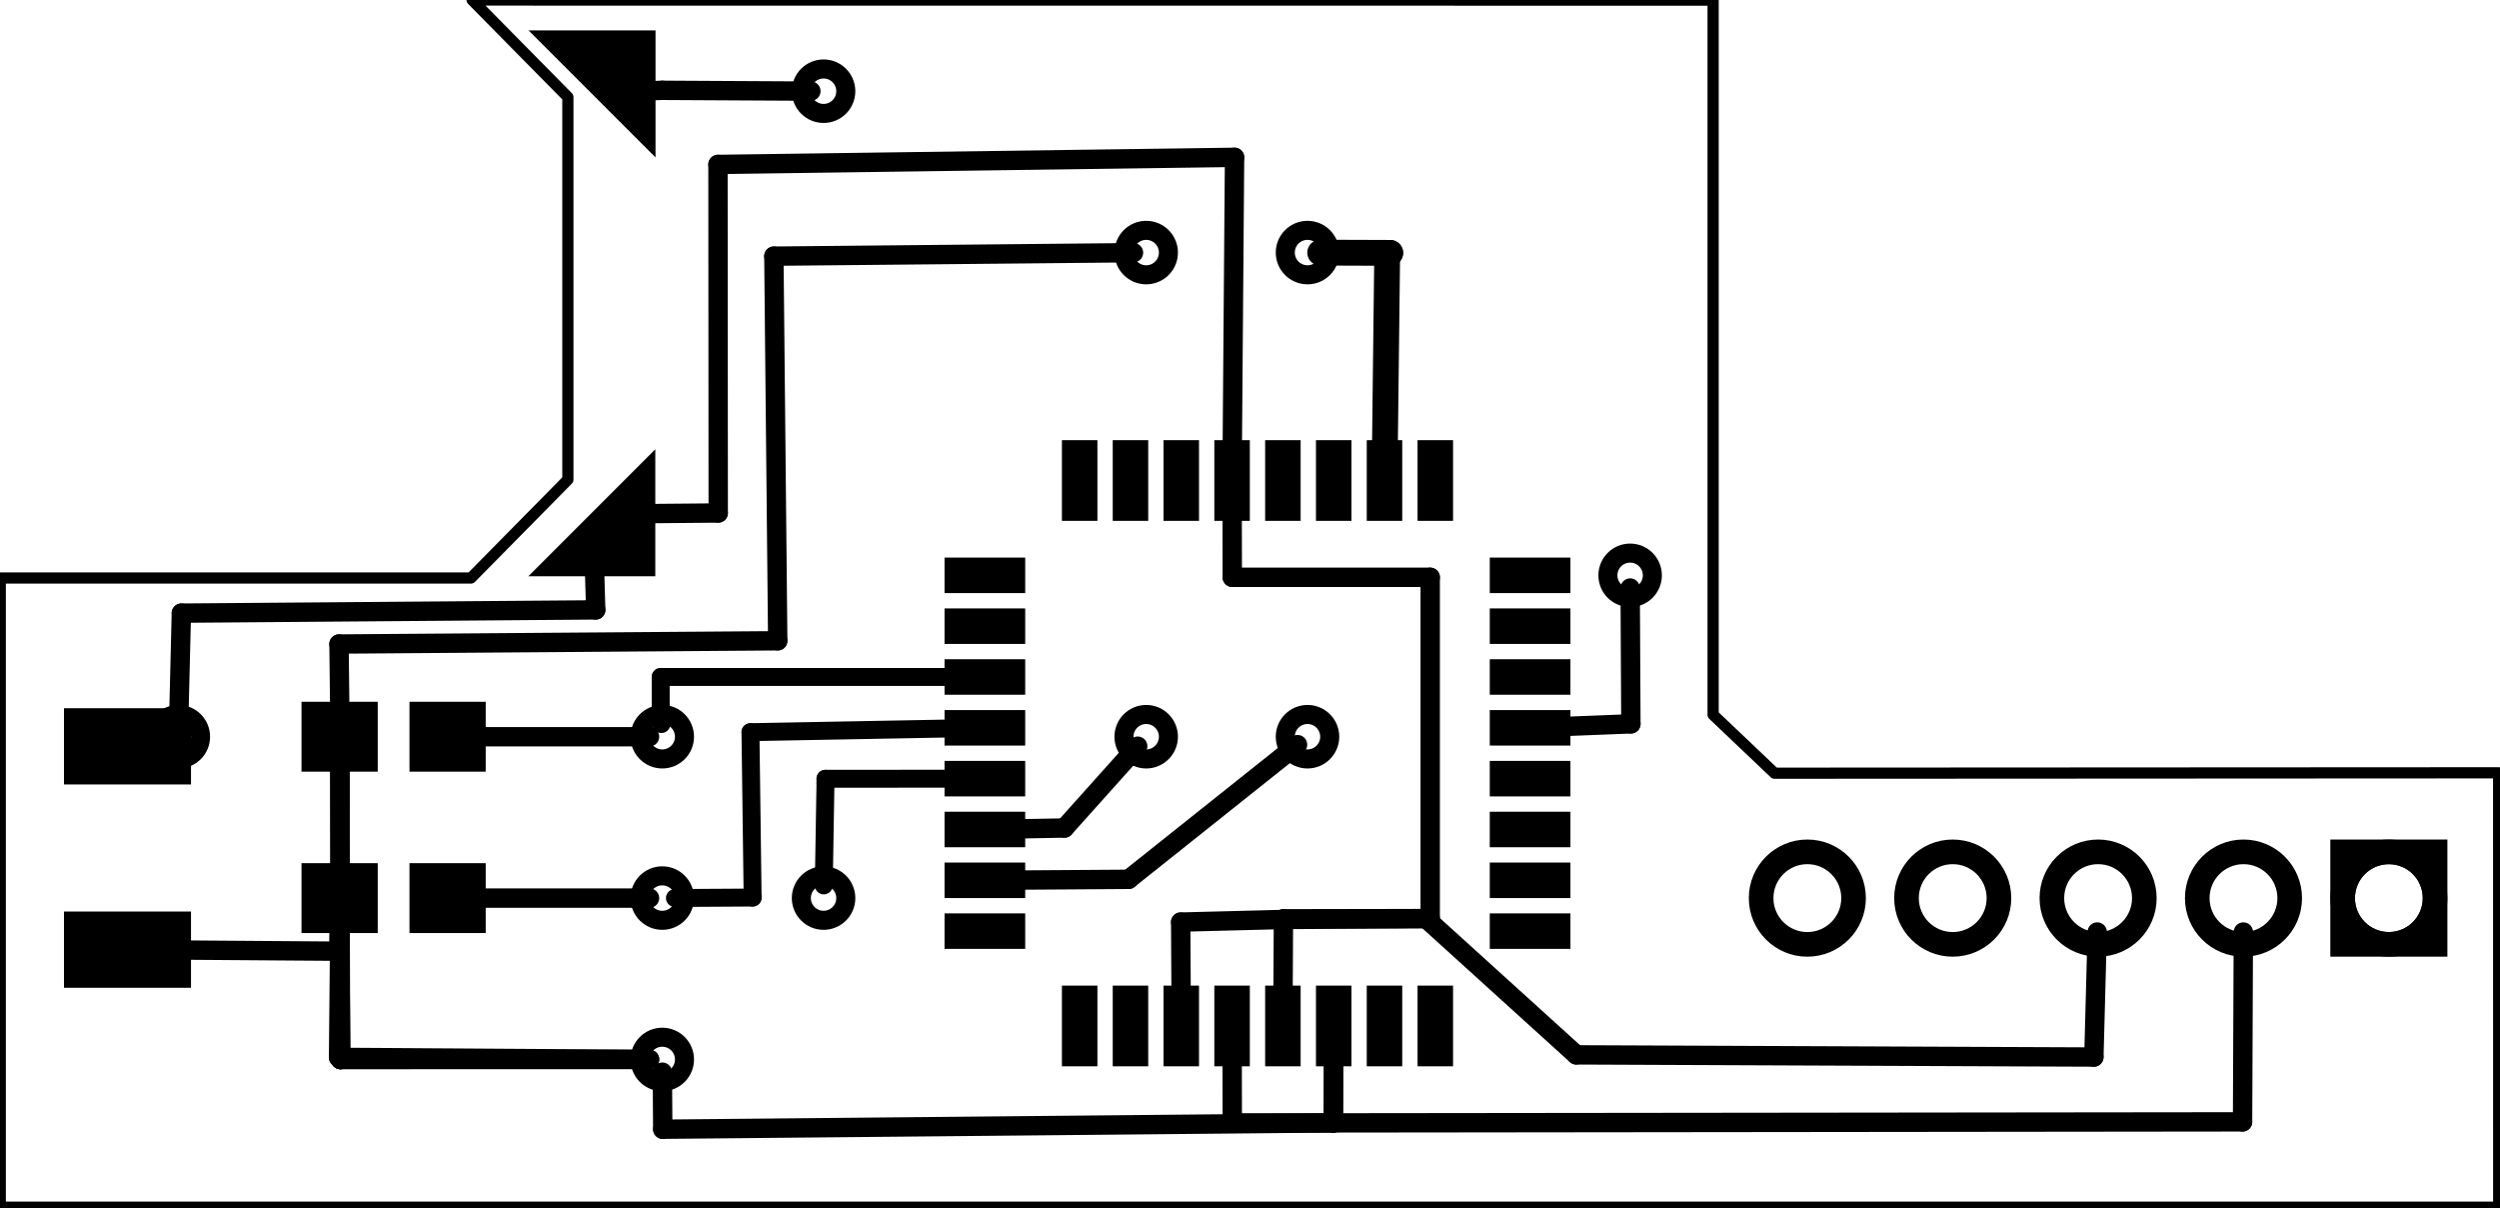
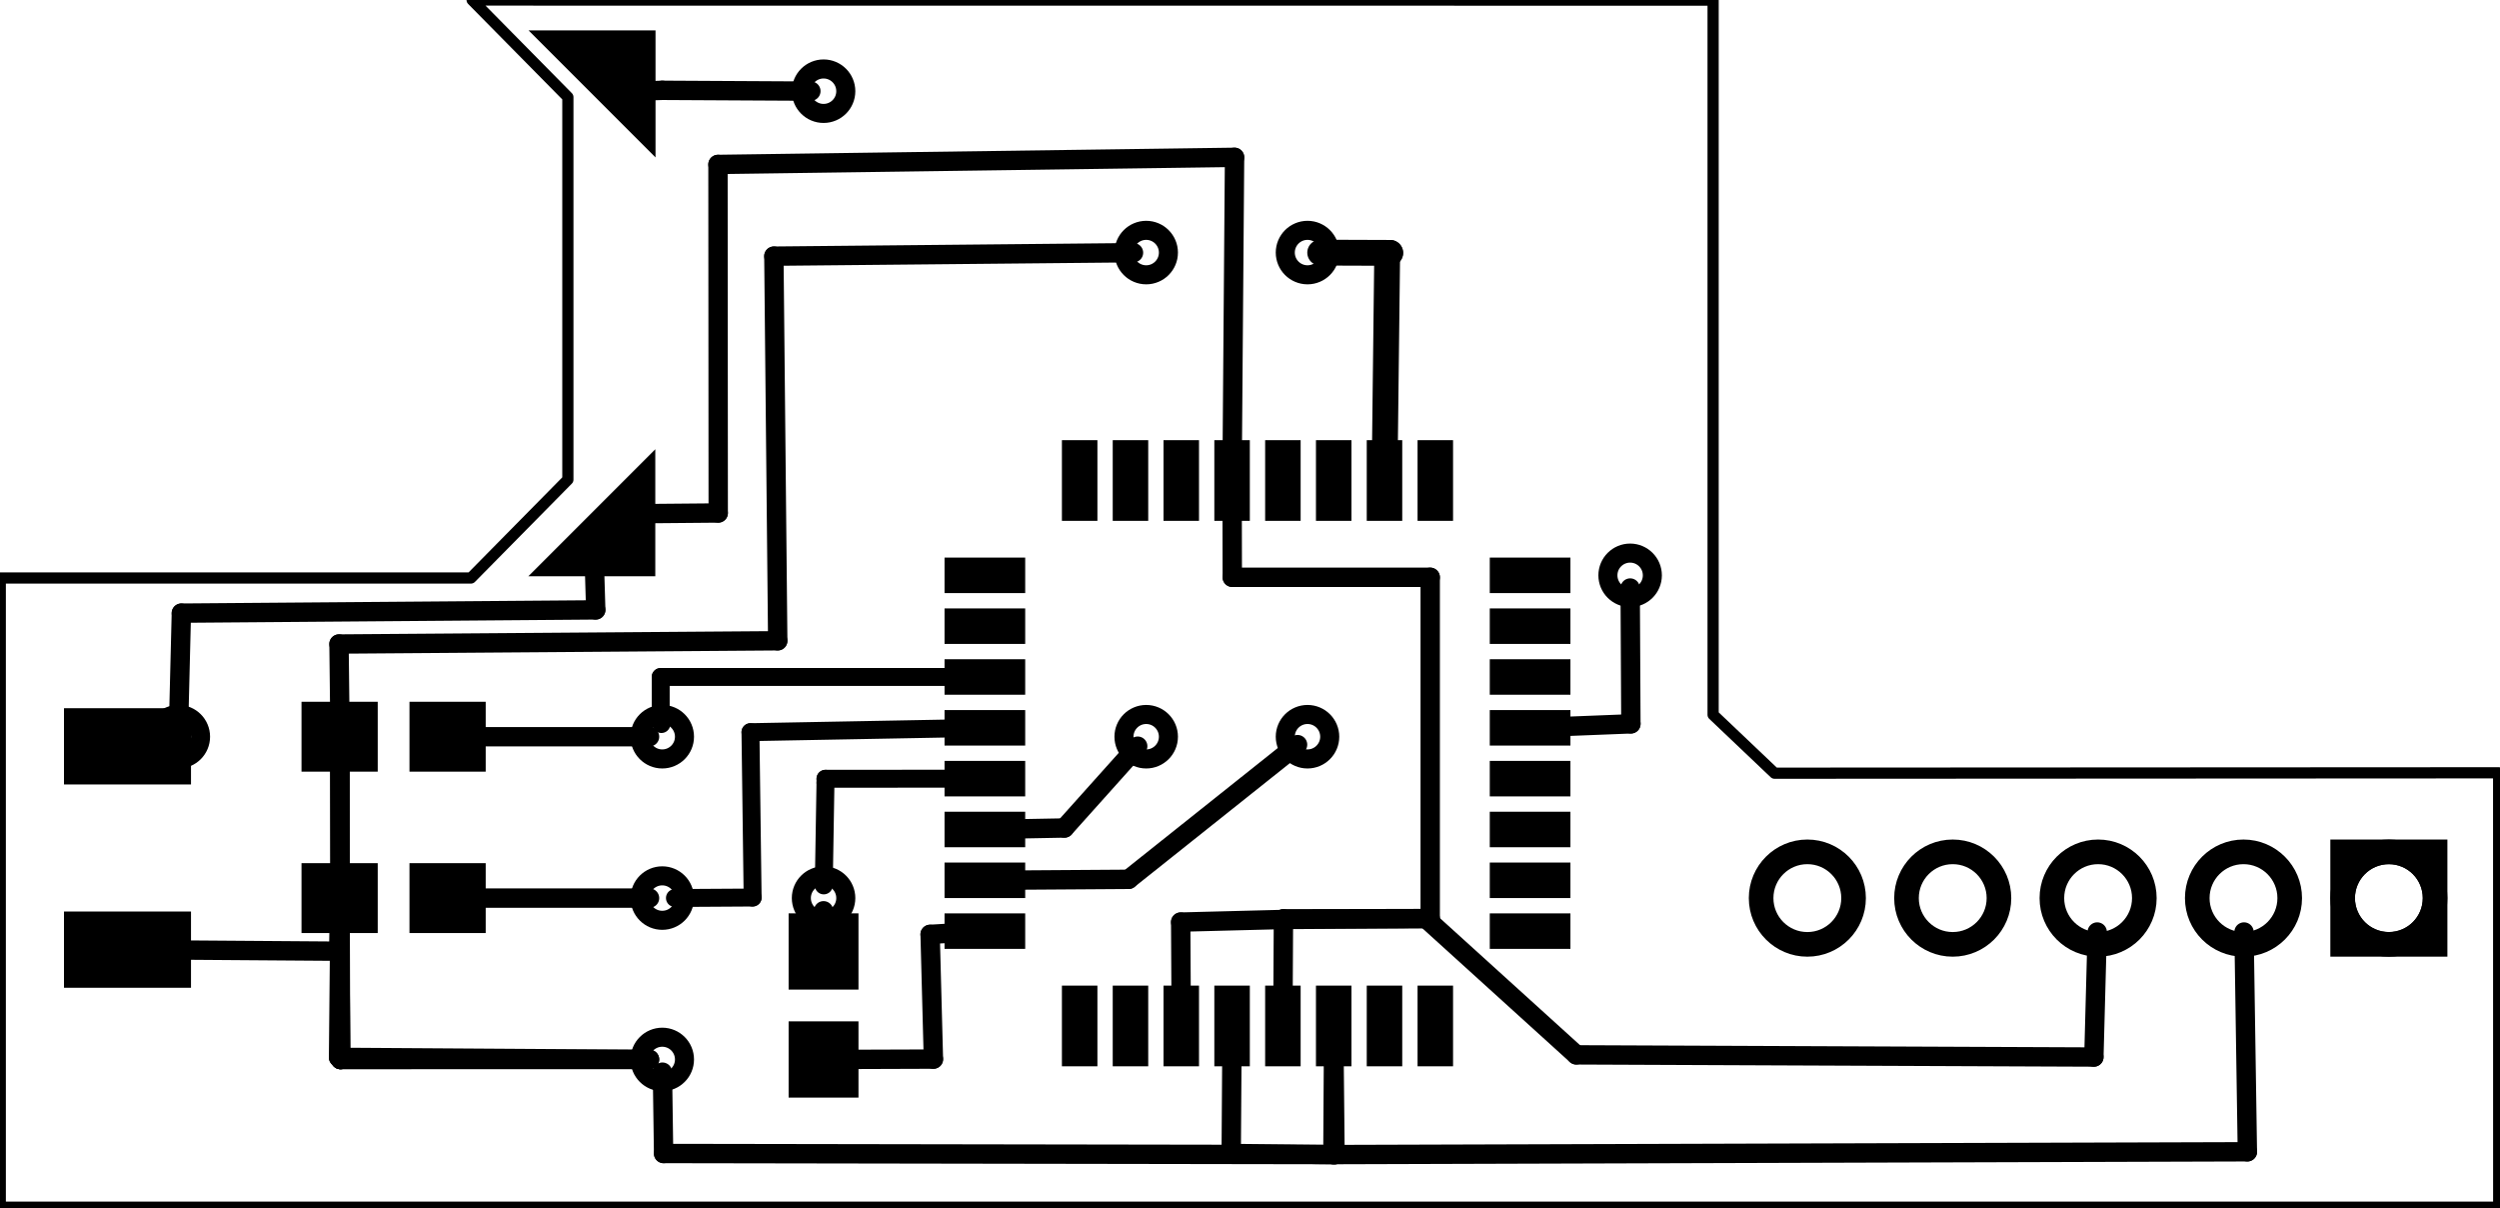
- <svg xmlns="http://www.w3.org/2000/svg" x="0in" baseProfile="tiny" viewBox="0 0 111.516 53.862" version="1.2" width="1.549in" y="0in" height="0.748in">
+ <svg xmlns="http://www.w3.org/2000/svg" height="0.748in" baseProfile="tiny" viewBox="0 0 111.516 53.862" version="1.2" x="0in" y="0in" width="1.549in">
  <g transform="matrix(-1, 0, 0, 1, 111.516, 0)">
    <g partID="855297210">
      <g transform="matrix(1, 0, 0, 1, 110.064, 45.0012)">
        <g id="board">
          <g style="display:inline">
-             <path stroke="black" d="m-19.609,-45,-55.39,0.004l0,31.886l-2.743,2.606,-32.318,-0.018,-0.003,19.383l111.515,0l0,-28.074l-21.007,0l-4.327,-4.387l0,-17.069z" fill-opacity="0.5" style="display:inline;fill-rule:evenodd;stroke-linecap:round;stroke-linejoin:round;stroke-miterlimit:4;stroke-dasharray:none" fill="none" id="boardoutline" stroke-width="0.5" />
+             <path stroke="black" id="boardoutline" d="m-19.609,-45,-55.39,0.004l0,31.886l-2.743,2.606,-32.318,-0.018,-0.003,19.383l111.515,0l0,-28.074l-21.007,0l-4.327,-4.387l0,-17.069z" style="display:inline;fill-rule:evenodd;stroke-linecap:round;stroke-linejoin:round;stroke-miterlimit:4;stroke-dasharray:none" stroke-width="0.5" fill="none" fill-opacity="0.5" />
+           </g>
+         </g>
+       </g>
+     </g>
+     <g partID="855307770">
+       <g transform="translate(109.81,31.5983)">
+         <g transform="matrix(0,1,-1,0,0,0)">
+           <g flipped="1" id="copper0">
+             <g transform="matrix(-1, 0, 0, 1, 12.4724, 0)">
+               <g>
+                 <g>
+                   <g>
+                     <rect stroke="none" height="5.669" id="connector0pad" connectorname="1" stroke-width="0" x="0" fill="black" y="1.138" width="3.402" stroke-linecap="round" />
+                     <rect stroke="none" height="5.669" id="connector1pad" connectorname="2" stroke-width="0" x="9.071" fill="black" y="1.138" width="3.402" stroke-linecap="round" />
+                     <g id="copper0" />
+                   </g>
+                   <g />
+                 </g>
+               </g>
+             </g>
+           </g>
+         </g>
+       </g>
+     </g>
+     <g partID="855307830">
+       <g transform="translate(72.644,49.5375)">
+         <g transform="matrix(0,-1,1,0,0,0)">
+           <g flipped="1" id="copper0">
+             <g transform="matrix(-1, 0, 0, 1, 9.35433, 0)">
+               <g>
+                 <g>
+                   <g>
+                     <rect stroke="none" height="3.118" id="connector0pad" stroke-width="0" x="0.567" fill="black" width="3.402" y="0.567" fill-opacity="1" />
+                     <rect stroke="none" height="3.118" id="connector1pad" stroke-width="0" x="5.386" fill="black" width="3.402" y="0.567" fill-opacity="1" />
+                   </g>
+                 </g>
+               </g>
+             </g>
          </g>
        </g>
      </g>
    </g>
    <g partID="855271530">
      <g transform="translate(57.352,29.8522)">
        <g id="copper0">
-           <circle stroke="black" cy="3.017" cx="3.017" fill="none" id="connector0pin" stroke-width="0.85" r="0.992" />
+           <circle cx="3.017" cy="3.017" r="0.992" stroke="black" id="connector0pin" stroke-width="0.85" fill="none" />
        </g>
      </g>
    </g>
    <g partID="855271560">
      <g transform="translate(50.152,29.8522)">
        <g id="copper0">
-           <circle stroke="black" cy="3.017" cx="3.017" fill="none" id="connector0pin" stroke-width="0.85" r="0.992" />
+           <circle cx="3.017" cy="3.017" r="0.992" stroke="black" id="connector0pin" stroke-width="0.85" fill="none" />
        </g>
      </g>
    </g>
    <g partID="855284150">
      <g transform="translate(89.2832,30.7435)">
        <g flipped="1" id="copper0">
          <g transform="matrix(-1, 0, 0, 1, 9.35433, 0)">
            <g>
              <g>
                <g>
-                   <rect x="0.567" stroke="none" fill-opacity="1" width="3.402" y="0.567" height="3.118" id="connector0pad" fill="black" stroke-width="0" />
-                   <rect x="5.386" stroke="none" fill-opacity="1" width="3.402" y="0.567" height="3.118" id="connector1pad" fill="black" stroke-width="0" />
+                   <rect stroke="none" height="3.118" id="connector0pad" stroke-width="0" x="0.567" fill="black" width="3.402" y="0.567" fill-opacity="1" />
+                   <rect stroke="none" height="3.118" id="connector1pad" stroke-width="0" x="5.386" fill="black" width="3.402" y="0.567" fill-opacity="1" />
                </g>
              </g>
            </g>
          </g>
        </g>
      </g>
    </g>
    <g partID="855284180">
      <g transform="translate(89.2832,37.9439)">
        <g flipped="1" id="copper0">
          <g transform="matrix(-1, 0, 0, 1, 9.35433, 0)">
            <g>
              <g>
                <g>
-                   <rect x="0.567" stroke="none" fill-opacity="1" width="3.402" y="0.567" height="3.118" id="connector0pad" fill="black" stroke-width="0" />
-                   <rect x="5.386" stroke="none" fill-opacity="1" width="3.402" y="0.567" height="3.118" id="connector1pad" fill="black" stroke-width="0" />
+                   <rect stroke="none" height="3.118" id="connector0pad" stroke-width="0" x="0.567" fill="black" width="3.402" y="0.567" fill-opacity="1" />
+                   <rect stroke="none" height="3.118" id="connector1pad" stroke-width="0" x="5.386" fill="black" width="3.402" y="0.567" fill-opacity="1" />
                </g>
              </g>
            </g>
          </g>
        </g>
      </g>
    </g>
    <g partID="855136110">
      <g transform="translate(35.752,22.6522)">
        <g id="copper0">
-           <circle stroke="black" cy="3.017" cx="3.017" fill="none" id="connector0pin" stroke-width="0.85" r="0.992" />
+           <circle cx="3.017" cy="3.017" r="0.992" stroke="black" id="connector0pin" stroke-width="0.85" fill="none" />
        </g>
      </g>
    </g>
    <g partID="855140600">
      <g transform="translate(78.952,37.0519)">
        <g id="copper0">
-           <circle stroke="black" cy="3.017" cx="3.017" fill="none" id="connector0pin" stroke-width="0.85" r="0.992" />
+           <circle cx="3.017" cy="3.017" r="0.992" stroke="black" id="connector0pin" stroke-width="0.85" fill="none" />
        </g>
      </g>
    </g>
    <g partID="855140630">
      <g transform="translate(78.952,29.8522)">
        <g id="copper0">
-           <circle stroke="black" cy="3.017" cx="3.017" fill="none" id="connector0pin" stroke-width="0.85" r="0.992" />
+           <circle cx="3.017" cy="3.017" r="0.992" stroke="black" id="connector0pin" stroke-width="0.85" fill="none" />
        </g>
      </g>
    </g>
    <g partID="855297070">
      <g transform="translate(80.8112,-0.10136)">
        <g transform="matrix(4.29042, 0, 0, 1.88015, -8.01687, -2.63744)">
          <g id="copper0">
            <g gorn="0.4.0.0.0.0.0.0.0.0.0.0.0.0.0.0.0.0">
-               <g gorn="0.4.0.0.0.0.0.0.0.0.0.0.0.0.0.0.0.0.0" id="g31">
+               <g id="g31" gorn="0.4.0.0.0.0.0.0.0.0.0.0.0.0.0.0.0.0.0">
                <g transform="matrix(2.42789, 0, 0, 5.54033, 1.86855, 1.40278)">
                  <g>
                    <g>
                      <g>
                        <g>
                          <g>
                            <g>
                              <g>
                                <g>
                                  <g>
                                    <g>
                                      <g>
                                        <g>
                                          <g>
-                                             <path d="M0.14,0.14L0.14,0.684L0.684,0.14Z" gorn="0.4.0.0.0.0.0.0.0.0.0.0.0.0.0.0.0.0.0.0.0.0.0.0.0.0.0.0.0.0.0.0.0" fill-opacity="1" style="fill-rule:evenodd;" id="connector0pin" fill="black" />
+                                             <path id="connector0pin" d="M0.14,0.14L0.14,0.684L0.684,0.14Z" style="fill-rule:evenodd;" gorn="0.4.0.0.0.0.0.0.0.0.0.0.0.0.0.0.0.0.0.0.0.0.0.0.0.0.0.0.0.0.0.0.0" fill="black" fill-opacity="1" />
                                          </g>
                                        </g>
                                      </g>
                                    </g>
                                  </g>
                                </g>
                              </g>
                            </g>
                          </g>
                        </g>
                      </g>
                    </g>
                  </g>
                </g>
                <g transform="matrix(2.42789, 0, 0, 5.54033, 1.86855, 1.40278)">
                  <g>
                    <g>
                      <g>
                        <g>
                          <g>
                            <g>
                              <g>
                                <g>
                                  <g>
                                    <g>
                                      <g>
                                        <g>
                                          <g>
-                                             <path d="m0.141,1.934l0,0.544l0.544,0z" gorn="0.4.0.0.0.0.0.0.0.0.0.0.0.0.0.0.0.0.0.1.0.0.0.0.0.0.0.0.0.0.0.0.0" fill-opacity="1" style="fill-rule:evenodd" id="connector1pin" fill="black" />
+                                             <path id="connector1pin" d="m0.141,1.934l0,0.544l0.544,0z" style="fill-rule:evenodd" gorn="0.4.0.0.0.0.0.0.0.0.0.0.0.0.0.0.0.0.0.1.0.0.0.0.0.0.0.0.0.0.0.0.0" fill="black" fill-opacity="1" />
                                          </g>
                                        </g>
                                      </g>
                                    </g>
                                  </g>
                                </g>
                              </g>
                            </g>
                          </g>
                        </g>
                      </g>
                    </g>
                  </g>
                </g>
              </g>
            </g>
          </g>
        </g>
      </g>
    </g>
    <g partID="855304010">
      <g transform="translate(2.296,35.4775)">
        <g transform="matrix(1.52608, 0, 0, 1.52649, -0.427877, -0.174562)">
          <g id="copper0">
            <g gorn="0.2.0.0.0.0.0.0.6">
-               <circle stroke="black" connectorname="5" gorn="0.2.0.0.0.0.0.0.6.0" cy="3.123" cx="18.997" fill="none" id="connector4pad" stroke-width="0.72" r="1.352" />
-               <circle stroke="black" connectorname="4" gorn="0.2.0.0.0.0.0.0.6.1" cy="3.123" cx="14.745" fill="none" id="connector3pad" stroke-width="0.72" r="1.352" />
-               <circle stroke="black" connectorname="3" gorn="0.2.0.0.0.0.0.0.6.2" cy="3.123" cx="10.493" fill="none" id="connector2pad" stroke-width="0.72" r="1.352" />
-               <circle stroke="black" connectorname="2" gorn="0.2.0.0.0.0.0.0.6.3" cy="3.123" cx="6.241" fill="none" id="connector1pad" stroke-width="0.72" r="1.352" />
-               <path stroke="none" d="m0.277,1.411l3.424,0l0,3.424l-3.424,0zm0.72,1.712a0.992,0.992,0,1,0,1.984,0,0.992,0.992,0,1,0,-1.984,0z" gorn="0.2.0.0.0.0.0.0.6.4" fill="black" id="connector0pad" stroke-width="0" />
-               <circle stroke="black" connectorname="1" gorn="0.2.0.0.0.0.0.0.6.5" cy="3.123" cx="1.989" fill="none" id="circle11" stroke-width="0.72" r="1.352" />
+               <circle cy="3.123" cx="18.997" r="1.352" stroke="black" id="connector4pad" connectorname="5" stroke-width="0.72" fill="none" gorn="0.2.0.0.0.0.0.0.6.0" />
+               <circle cy="3.123" cx="14.745" r="1.352" stroke="black" id="connector3pad" connectorname="4" stroke-width="0.72" fill="none" gorn="0.2.0.0.0.0.0.0.6.1" />
+               <circle cy="3.123" cx="10.493" r="1.352" stroke="black" id="connector2pad" connectorname="3" stroke-width="0.72" fill="none" gorn="0.2.0.0.0.0.0.0.6.2" />
+               <circle cy="3.123" cx="6.241" r="1.352" stroke="black" id="connector1pad" connectorname="2" stroke-width="0.72" fill="none" gorn="0.2.0.0.0.0.0.0.6.3" />
+               <path stroke="none" id="connector0pad" d="m0.277,1.411l3.424,0l0,3.424l-3.424,0zm0.72,1.712a0.992,0.992,0,1,0,1.984,0,0.992,0.992,0,1,0,-1.984,0z" stroke-width="0" fill="black" gorn="0.2.0.0.0.0.0.0.6.4" />
+               <circle cy="3.123" cx="1.989" r="1.352" stroke="black" id="circle11" connectorname="1" stroke-width="0.72" fill="none" gorn="0.2.0.0.0.0.0.0.6.5" />
            </g>
          </g>
        </g>
      </g>
    </g>
    <g partID="854194110">
      <g transform="translate(69.3696,19.6386)">
        <g transform="matrix(2.22045e-16,1,-1,2.22045e-16,0,0)">
          <g flipped="1" id="copper0">
            <g transform="matrix(-1, 0, 0, 1, 27.936, 0)">
              <g>
                <g>
                  <g>
-                     <rect x="0" stroke="none" connectorname="1" width="3.6" y="5.239" stroke-linecap="round" id="connector0pad" height="1.584" fill="black" stroke-width="0" />
-                     <rect x="0" stroke="none" connectorname="2" width="3.6" y="7.507" stroke-linecap="round" id="connector1pad" height="1.584" fill="black" stroke-width="0" />
-                     <rect x="0" stroke="none" connectorname="3" width="3.6" y="9.774" stroke-linecap="round" id="connector2pad" height="1.584" fill="black" stroke-width="0" />
-                     <rect x="0" stroke="none" connectorname="4" width="3.6" y="12.042" stroke-linecap="round" id="connector3pad" height="1.584" fill="black" stroke-width="0" />
-                     <rect x="0" stroke="none" connectorname="5" width="3.6" y="14.31" stroke-linecap="round" id="connector4pad" height="1.584" fill="black" stroke-width="0" />
-                     <rect x="0" stroke="none" connectorname="6" width="3.6" y="16.578" stroke-linecap="round" id="connector5pad" height="1.584" fill="black" stroke-width="0" />
-                     <rect x="0" stroke="none" connectorname="7" width="3.6" y="18.845" stroke-linecap="round" id="connector6pad" height="1.584" fill="black" stroke-width="0" />
-                     <rect x="0" stroke="none" connectorname="8" width="3.6" y="21.113" stroke-linecap="round" id="connector7pad" height="1.584" fill="black" stroke-width="0" />
-                     <rect x="5.239" stroke="none" connectorname="9" width="1.584" y="24.336" stroke-linecap="round" id="connector8pad" height="3.6" fill="black" stroke-width="0" />
-                     <rect x="7.507" stroke="none" connectorname="10" width="1.584" y="24.336" stroke-linecap="round" id="connector9pad" height="3.6" fill="black" stroke-width="0" />
-                     <rect x="9.774" stroke="none" connectorname="11" width="1.584" y="24.336" stroke-linecap="round" id="connector10pad" height="3.6" fill="black" stroke-width="0" />
-                     <rect x="12.042" stroke="none" connectorname="12" width="1.584" y="24.336" stroke-linecap="round" id="connector11pad" height="3.6" fill="black" stroke-width="0" />
-                     <rect x="14.31" stroke="none" connectorname="13" width="1.584" y="24.336" stroke-linecap="round" id="connector12pad" height="3.6" fill="black" stroke-width="0" />
-                     <rect x="16.578" stroke="none" connectorname="14" width="1.584" y="24.336" stroke-linecap="round" id="connector13pad" height="3.6" fill="black" stroke-width="0" />
-                     <rect x="18.845" stroke="none" connectorname="15" width="1.584" y="24.336" stroke-linecap="round" id="connector14pad" height="3.6" fill="black" stroke-width="0" />
-                     <rect x="21.113" stroke="none" connectorname="16" width="1.584" y="24.336" stroke-linecap="round" id="connector15pad" height="3.6" fill="black" stroke-width="0" />
-                     <rect x="24.336" stroke="none" connectorname="17" width="3.6" y="21.113" stroke-linecap="round" id="connector16pad" height="1.584" fill="black" stroke-width="0" />
-                     <rect x="24.336" stroke="none" connectorname="18" width="3.6" y="18.845" stroke-linecap="round" id="connector17pad" height="1.584" fill="black" stroke-width="0" />
-                     <rect x="24.336" stroke="none" connectorname="19" width="3.6" y="16.578" stroke-linecap="round" id="connector18pad" height="1.584" fill="black" stroke-width="0" />
-                     <rect x="24.336" stroke="none" connectorname="20" width="3.6" y="14.31" stroke-linecap="round" id="connector19pad" height="1.584" fill="black" stroke-width="0" />
-                     <rect x="24.336" stroke="none" connectorname="21" width="3.6" y="12.042" stroke-linecap="round" id="connector20pad" height="1.584" fill="black" stroke-width="0" />
-                     <rect x="24.336" stroke="none" connectorname="22" width="3.6" y="9.774" stroke-linecap="round" id="connector21pad" height="1.584" fill="black" stroke-width="0" />
-                     <rect x="24.336" stroke="none" connectorname="23" width="3.6" y="7.507" stroke-linecap="round" id="connector22pad" height="1.584" fill="black" stroke-width="0" />
-                     <rect x="24.336" stroke="none" connectorname="24" width="3.6" y="5.239" stroke-linecap="round" id="connector23pad" height="1.584" fill="black" stroke-width="0" />
-                     <rect x="21.113" stroke="none" connectorname="25" width="1.584" y="0" stroke-linecap="round" id="connector24pad" height="3.6" fill="black" stroke-width="0" />
-                     <rect x="18.845" stroke="none" connectorname="26" width="1.584" y="0" stroke-linecap="round" id="connector25pad" height="3.6" fill="black" stroke-width="0" />
-                     <rect x="16.578" stroke="none" connectorname="27" width="1.584" y="0" stroke-linecap="round" id="connector26pad" height="3.6" fill="black" stroke-width="0" />
-                     <rect x="14.31" stroke="none" connectorname="28" width="1.584" y="0" stroke-linecap="round" id="connector27pad" height="3.6" fill="black" stroke-width="0" />
-                     <rect x="12.042" stroke="none" connectorname="29" width="1.584" y="0" stroke-linecap="round" id="connector28pad" height="3.6" fill="black" stroke-width="0" />
-                     <rect x="9.774" stroke="none" connectorname="30" width="1.584" y="0" stroke-linecap="round" id="connector29pad" height="3.6" fill="black" stroke-width="0" />
-                     <rect x="7.507" stroke="none" connectorname="31" width="1.584" y="0" stroke-linecap="round" id="connector30pad" height="3.6" fill="black" stroke-width="0" />
-                     <rect x="5.239" stroke="none" connectorname="32" width="1.584" y="0" stroke-linecap="round" id="connector31pad" height="3.6" fill="black" stroke-width="0" />
+                     <rect stroke="none" height="1.584" id="connector0pad" connectorname="1" stroke-width="0" x="0" fill="black" y="5.239" width="3.6" stroke-linecap="round" />
+                     <rect stroke="none" height="1.584" id="connector1pad" connectorname="2" stroke-width="0" x="0" fill="black" y="7.507" width="3.6" stroke-linecap="round" />
+                     <rect stroke="none" height="1.584" id="connector2pad" connectorname="3" stroke-width="0" x="0" fill="black" y="9.774" width="3.6" stroke-linecap="round" />
+                     <rect stroke="none" height="1.584" id="connector3pad" connectorname="4" stroke-width="0" x="0" fill="black" y="12.042" width="3.6" stroke-linecap="round" />
+                     <rect stroke="none" height="1.584" id="connector4pad" connectorname="5" stroke-width="0" x="0" fill="black" y="14.31" width="3.6" stroke-linecap="round" />
+                     <rect stroke="none" height="1.584" id="connector5pad" connectorname="6" stroke-width="0" x="0" fill="black" y="16.578" width="3.6" stroke-linecap="round" />
+                     <rect stroke="none" height="1.584" id="connector6pad" connectorname="7" stroke-width="0" x="0" fill="black" y="18.845" width="3.6" stroke-linecap="round" />
+                     <rect stroke="none" height="1.584" id="connector7pad" connectorname="8" stroke-width="0" x="0" fill="black" y="21.113" width="3.6" stroke-linecap="round" />
+                     <rect stroke="none" height="3.6" id="connector8pad" connectorname="9" stroke-width="0" x="5.239" fill="black" y="24.336" width="1.584" stroke-linecap="round" />
+                     <rect stroke="none" height="3.6" id="connector9pad" connectorname="10" stroke-width="0" x="7.507" fill="black" y="24.336" width="1.584" stroke-linecap="round" />
+                     <rect stroke="none" height="3.6" id="connector10pad" connectorname="11" stroke-width="0" x="9.774" fill="black" y="24.336" width="1.584" stroke-linecap="round" />
+                     <rect stroke="none" height="3.6" id="connector11pad" connectorname="12" stroke-width="0" x="12.042" fill="black" y="24.336" width="1.584" stroke-linecap="round" />
+                     <rect stroke="none" height="3.6" id="connector12pad" connectorname="13" stroke-width="0" x="14.31" fill="black" y="24.336" width="1.584" stroke-linecap="round" />
+                     <rect stroke="none" height="3.6" id="connector13pad" connectorname="14" stroke-width="0" x="16.578" fill="black" y="24.336" width="1.584" stroke-linecap="round" />
+                     <rect stroke="none" height="3.6" id="connector14pad" connectorname="15" stroke-width="0" x="18.845" fill="black" y="24.336" width="1.584" stroke-linecap="round" />
+                     <rect stroke="none" height="3.6" id="connector15pad" connectorname="16" stroke-width="0" x="21.113" fill="black" y="24.336" width="1.584" stroke-linecap="round" />
+                     <rect stroke="none" height="1.584" id="connector16pad" connectorname="17" stroke-width="0" x="24.336" fill="black" y="21.113" width="3.6" stroke-linecap="round" />
+                     <rect stroke="none" height="1.584" id="connector17pad" connectorname="18" stroke-width="0" x="24.336" fill="black" y="18.845" width="3.6" stroke-linecap="round" />
+                     <rect stroke="none" height="1.584" id="connector18pad" connectorname="19" stroke-width="0" x="24.336" fill="black" y="16.578" width="3.6" stroke-linecap="round" />
+                     <rect stroke="none" height="1.584" id="connector19pad" connectorname="20" stroke-width="0" x="24.336" fill="black" y="14.31" width="3.6" stroke-linecap="round" />
+                     <rect stroke="none" height="1.584" id="connector20pad" connectorname="21" stroke-width="0" x="24.336" fill="black" y="12.042" width="3.6" stroke-linecap="round" />
+                     <rect stroke="none" height="1.584" id="connector21pad" connectorname="22" stroke-width="0" x="24.336" fill="black" y="9.774" width="3.6" stroke-linecap="round" />
+                     <rect stroke="none" height="1.584" id="connector22pad" connectorname="23" stroke-width="0" x="24.336" fill="black" y="7.507" width="3.6" stroke-linecap="round" />
+                     <rect stroke="none" height="1.584" id="connector23pad" connectorname="24" stroke-width="0" x="24.336" fill="black" y="5.239" width="3.6" stroke-linecap="round" />
+                     <rect stroke="none" height="3.6" id="connector24pad" connectorname="25" stroke-width="0" x="21.113" fill="black" y="0" width="1.584" stroke-linecap="round" />
+                     <rect stroke="none" height="3.6" id="connector25pad" connectorname="26" stroke-width="0" x="18.845" fill="black" y="0" width="1.584" stroke-linecap="round" />
+                     <rect stroke="none" height="3.6" id="connector26pad" connectorname="27" stroke-width="0" x="16.578" fill="black" y="0" width="1.584" stroke-linecap="round" />
+                     <rect stroke="none" height="3.6" id="connector27pad" connectorname="28" stroke-width="0" x="14.31" fill="black" y="0" width="1.584" stroke-linecap="round" />
+                     <rect stroke="none" height="3.6" id="connector28pad" connectorname="29" stroke-width="0" x="12.042" fill="black" y="0" width="1.584" stroke-linecap="round" />
+                     <rect stroke="none" height="3.6" id="connector29pad" connectorname="30" stroke-width="0" x="9.774" fill="black" y="0" width="1.584" stroke-linecap="round" />
+                     <rect stroke="none" height="3.6" id="connector30pad" connectorname="31" stroke-width="0" x="7.507" fill="black" y="0" width="1.584" stroke-linecap="round" />
+                     <rect stroke="none" height="3.6" id="connector31pad" connectorname="32" stroke-width="0" x="5.239" fill="black" y="0" width="1.584" stroke-linecap="round" />
                    <g id="copper0" />
                  </g>
                  <g />
                </g>
              </g>
            </g>
          </g>
        </g>
      </g>
    </g>
    <g partID="855150260">
      <g transform="translate(78.952,44.2519)">
        <g id="copper0">
-           <circle stroke="black" cy="3.017" cx="3.017" fill="none" id="connector0pin" stroke-width="0.85" r="0.992" />
+           <circle cx="3.017" cy="3.017" r="0.992" stroke="black" id="connector0pin" stroke-width="0.85" fill="none" />
        </g>
      </g>
    </g>
    <g partID="855163120">
      <g transform="translate(71.752,37.0519)">
        <g id="copper0">
-           <circle stroke="black" cy="3.017" cx="3.017" fill="none" id="connector0pin" stroke-width="0.85" r="0.992" />
+           <circle cx="3.017" cy="3.017" r="0.992" stroke="black" id="connector0pin" stroke-width="0.85" fill="none" />
        </g>
      </g>
    </g>
    <g partID="855289460">
      <g transform="translate(71.752,1.05216)">
        <g id="copper0">
-           <circle stroke="black" cy="3.017" cx="3.017" fill="none" id="connector0pin" stroke-width="0.85" r="0.992" />
+           <circle cx="3.017" cy="3.017" r="0.992" stroke="black" id="connector0pin" stroke-width="0.85" fill="none" />
        </g>
      </g>
    </g>
    <g partID="855288660">
      <g transform="translate(100.552,29.8522)">
        <g id="copper0">
-           <circle stroke="black" cy="3.017" cx="3.017" fill="none" id="connector0pin" stroke-width="0.85" r="0.992" />
+           <circle cx="3.017" cy="3.017" r="0.992" stroke="black" id="connector0pin" stroke-width="0.85" fill="none" />
        </g>
      </g>
    </g>
    <g partID="855287180">
      <g transform="translate(57.352,8.25216)">
        <g id="copper0">
-           <circle stroke="black" cy="3.017" cx="3.017" fill="none" id="connector0pin" stroke-width="0.85" r="0.992" />
+           <circle cx="3.017" cy="3.017" r="0.992" stroke="black" id="connector0pin" stroke-width="0.85" fill="none" />
        </g>
      </g>
    </g>
    <g partID="855182090">
      <g transform="translate(50.152,8.25216)">
        <g id="copper0">
-           <circle stroke="black" cy="3.017" cx="3.017" fill="none" id="connector0pin" stroke-width="0.85" r="0.992" />
-         </g>
-       </g>
-     </g>
-     <g partID="855307770">
-       <g transform="translate(109.81,31.5985)">
-         <g transform="matrix(0,1,-1,0,0,0)">
-           <g flipped="1" id="copper0">
-             <g transform="matrix(-1, 0, 0, 1, 12.4724, 0)">
-               <g>
-                 <g>
-                   <g>
-                     <rect x="0" stroke="none" connectorname="1" width="3.402" y="1.138" stroke-linecap="round" id="connector0pad" height="5.669" fill="black" stroke-width="0" />
-                     <rect x="9.071" stroke="none" connectorname="2" width="3.402" y="1.138" stroke-linecap="round" id="connector1pad" height="5.669" fill="black" stroke-width="0" />
-                     <g id="copper0" />
-                   </g>
-                   <g />
-                 </g>
-               </g>
-             </g>
-           </g>
-         </g>
-       </g>
+           <circle cx="3.017" cy="3.017" r="0.992" stroke="black" id="connector0pin" stroke-width="0.85" fill="none" />
+         </g>
+       </g>
+     </g>
+     <g partID="855307220">
+       <line x1="105.837" stroke="black" y2="32.975" y1="33.299" stroke-width="0.864" x2="104.127" stroke-linecap="round" />
+     </g>
+     <g partID="855307050">
+       <line x1="96.41" stroke="black" y2="42.388" y1="42.439" stroke-width="0.864" x2="103.402" stroke-linecap="round" />
+     </g>
+     <g partID="855306960">
+       <line x1="96.389" stroke="black" y2="42.439" y1="41.229" stroke-width="0.864" x2="96.41" stroke-linecap="round" />
+     </g>
+     <g partID="855309410">
+       <line x1="70.013" stroke="black" y2="41.626" y1="41.688" stroke-width="0.864" x2="68.97" stroke-linecap="round" />
+     </g>
+     <g partID="855309380">
+       <line x1="74.77" stroke="black" y2="41.15" y1="40.636" stroke-width="0.864" x2="74.77" stroke-linecap="round" />
+     </g>
+     <g partID="855309330">
+       <line x1="69.866" stroke="black" y2="41.688" y1="47.254" stroke-width="0.864" x2="70.013" stroke-linecap="round" />
+     </g>
+     <g partID="855309300">
+       <line x1="73.611" stroke="black" y2="47.253" y1="47.266" stroke-width="0.864" x2="69.866" stroke-linecap="round" />
    </g>
    <g partID="855295180">
-       <line stroke="black" y1="4.03" y2="4.066" x1="81.963" x2="75.336" stroke-linecap="round" stroke-width="0.864" />
+       <line x1="81.963" stroke="black" y2="4.066" y1="4.03" stroke-width="0.864" x2="75.336" stroke-linecap="round" />
    </g>
    <g partID="855295190">
-       <line stroke="black" y1="4.05" y2="4.03" x1="82.528" x2="81.963" stroke-linecap="round" stroke-width="0.864" />
+       <line x1="82.528" stroke="black" y2="4.03" y1="4.05" stroke-width="0.864" x2="81.963" stroke-linecap="round" />
    </g>
    <g partID="855291590">
-       <line stroke="black" y1="47.274" y2="41.229" x1="96.327" x2="96.363" stroke-linecap="round" stroke-width="0.864" />
+       <line x1="96.327" stroke="black" y2="41.229" y1="47.274" stroke-width="0.864" x2="96.363" stroke-linecap="round" />
    </g>
    <g partID="855291600">
-       <line stroke="black" y1="34.029" y2="47.274" x1="96.366" x2="96.327" stroke-linecap="round" stroke-width="0.864" />
+       <line x1="96.366" stroke="black" y2="47.274" y1="34.029" stroke-width="0.864" x2="96.327" stroke-linecap="round" />
    </g>
    <g partID="855291740">
-       <line stroke="black" y1="47.274" y2="47.27" x1="96.327" x2="82.536" stroke-linecap="round" stroke-width="0.864" />
+       <line x1="96.327" stroke="black" y2="47.27" y1="47.274" stroke-width="0.864" x2="82.536" stroke-linecap="round" />
    </g>
    <g partID="855291690">
-       <line stroke="black" y1="41.229" y2="47.274" x1="96.363" x2="96.327" stroke-linecap="round" stroke-width="0.864" />
+       <line x1="96.363" stroke="black" y2="47.274" y1="41.229" stroke-width="0.864" x2="96.327" stroke-linecap="round" />
    </g>
    <g partID="855292930">
-       <line stroke="black" y1="27.211" y2="25.461" x1="84.939" x2="84.99" stroke-linecap="round" stroke-width="0.864" />
+       <line x1="84.938" stroke="black" y2="25.461" y1="27.211" stroke-width="0.864" x2="84.99" stroke-linecap="round" />
    </g>
    <g partID="855293000">
-       <line stroke="black" y1="22.888" y2="22.915" x1="79.471" x2="82.541" stroke-linecap="round" stroke-width="0.864" />
+       <line x1="79.471" stroke="black" y2="22.915" y1="22.888" stroke-width="0.864" x2="82.541" stroke-linecap="round" />
    </g>
    <g partID="855287280">
-       <line stroke="black" y1="11.429" y2="11.275" x1="76.987" x2="60.936" stroke-linecap="round" stroke-width="0.864" />
+       <line x1="76.987" stroke="black" y2="11.275" y1="11.429" stroke-width="0.864" x2="60.936" stroke-linecap="round" />
    </g>
    <g partID="855288790">
-       <line stroke="black" y1="27.356" y2="27.211" x1="103.433" x2="84.939" stroke-linecap="round" stroke-width="0.864" />
+       <line x1="103.433" stroke="black" y2="27.211" y1="27.356" stroke-width="0.864" x2="84.939" stroke-linecap="round" />
    </g>
    <g partID="855288700">
-       <line stroke="black" y1="32.303" y2="27.356" x1="103.555" x2="103.433" stroke-linecap="round" stroke-width="0.864" />
+       <line x1="103.556" stroke="black" y2="27.356" y1="32.303" stroke-width="0.864" x2="103.433" stroke-linecap="round" />
    </g>
    <g partID="855289250">
-       <line stroke="black" y1="7.338" y2="22.888" x1="79.482" x2="79.471" stroke-linecap="round" stroke-width="0.864" />
+       <line x1="79.482" stroke="black" y2="22.888" y1="7.338" stroke-width="0.864" x2="79.471" stroke-linecap="round" />
    </g>
    <g partID="855251000">
-       <line stroke="black" y1="50.099" y2="47.175" x1="52.015" x2="52.005" stroke-linecap="round" stroke-width="0.864" />
+       <line x1="52.036" stroke="black" y2="47.175" y1="51.513" stroke-width="0.864" x2="52.009" stroke-linecap="round" />
    </g>
    <g partID="855250900">
-       <line stroke="black" y1="50.053" y2="50.099" x1="11.434" x2="52.015" stroke-linecap="round" stroke-width="0.864" />
+       <line x1="11.219" stroke="black" y2="51.513" y1="51.388" stroke-width="0.864" x2="52.035" stroke-linecap="round" />
    </g>
    <g partID="855250910">
-       <line stroke="black" y1="41.584" y2="50.053" x1="11.398" x2="11.434" stroke-linecap="round" stroke-width="0.864" />
+       <line x1="11.369" stroke="black" y2="51.388" y1="41.583" stroke-width="0.864" x2="11.219" stroke-linecap="round" />
    </g>
    <g partID="855269020">
-       <line stroke="black" y1="47.161" y2="41.583" x1="18.07" x2="17.921" stroke-linecap="round" stroke-width="0.864" />
+       <line x1="18.07" stroke="black" y2="41.583" y1="47.161" stroke-width="0.864" x2="17.921" stroke-linecap="round" />
    </g>
    <g partID="855268790">
-       <line stroke="black" y1="47.064" y2="47.161" x1="41.172" x2="18.071" stroke-linecap="round" stroke-width="0.864" />
+       <line x1="41.172" stroke="black" y2="47.161" y1="47.064" stroke-width="0.864" x2="18.071" stroke-linecap="round" />
    </g>
    <g partID="855253830">
-       <line stroke="black" y1="40.982" y2="47.063" x1="47.88" x2="41.172" stroke-linecap="round" stroke-width="0.864" />
+       <line x1="47.88" stroke="black" y2="47.063" y1="40.982" stroke-width="0.864" x2="41.172" stroke-linecap="round" />
    </g>
    <g partID="855253270">
-       <line stroke="black" y1="41.024" y2="40.983" x1="54.298" x2="47.88" stroke-linecap="round" stroke-width="0.864" />
+       <line x1="54.298" stroke="black" y2="40.983" y1="41.024" stroke-width="0.864" x2="47.88" stroke-linecap="round" />
    </g>
    <g partID="855259240">
-       <path stroke="black" d="M56.425,7.02C56.425,7.02, 56.574,25.888 56.535,21.439" stroke-linecap="round" fill="none" stroke-width="0.864" />
+       <path stroke="black" d="M56.425,7.02C56.425,7.02, 56.574,25.888 56.535,21.439" stroke-width="0.864" fill="none" stroke-linecap="round" />
    </g>
    <g partID="855259810">
-       <line stroke="black" y1="11.283" y2="11.272" x1="49.478" x2="52.603" stroke-linecap="round" stroke-width="1.152" />
+       <line x1="49.478" stroke="black" y2="11.272" y1="11.283" stroke-width="1.152" x2="52.603" stroke-linecap="round" />
    </g>
    <g partID="855259850">
-       <line stroke="black" y1="11.288" y2="11.283" x1="49.613" x2="49.477" stroke-linecap="round" stroke-width="1.152" />
+       <line x1="49.613" stroke="black" y2="11.283" y1="11.288" stroke-width="1.152" x2="49.477" stroke-linecap="round" />
    </g>
    <g partID="855259820">
-       <line stroke="black" y1="20.039" y2="11.288" x1="49.715" x2="49.612" stroke-linecap="round" stroke-width="1.152" />
+       <line x1="49.715" stroke="black" y2="11.288" y1="20.039" stroke-width="1.152" x2="49.612" stroke-linecap="round" />
    </g>
    <g partID="855269750">
-       <line stroke="black" y1="32.295" y2="26.236" x1="38.735" x2="38.767" stroke-linecap="round" stroke-width="0.864" />
+       <line x1="38.735" stroke="black" y2="26.236" y1="32.295" stroke-width="0.864" x2="38.767" stroke-linecap="round" />
    </g>
    <g partID="855269760">
-       <line stroke="black" y1="32.417" y2="32.295" x1="41.834" x2="38.735" stroke-linecap="round" stroke-width="0.864" />
+       <line x1="41.834" stroke="black" y2="32.295" y1="32.417" stroke-width="0.864" x2="38.735" stroke-linecap="round" />
    </g>
    <g partID="855271660">
-       <line stroke="black" y1="36.942" y2="36.982" x1="64.017" x2="66.17" stroke-linecap="round" stroke-width="0.864" />
+       <line x1="64.017" stroke="black" y2="36.982" y1="36.942" stroke-width="0.864" x2="66.17" stroke-linecap="round" />
    </g>
    <g partID="855271630">
-       <line stroke="black" y1="33.292" y2="36.942" x1="60.748" x2="64.017" stroke-linecap="round" stroke-width="0.864" />
+       <line x1="60.748" stroke="black" y2="36.942" y1="33.292" stroke-width="0.864" x2="64.017" stroke-linecap="round" />
    </g>
    <g partID="855271740">
-       <line stroke="black" y1="39.232" y2="39.266" x1="61.155" x2="66.17" stroke-linecap="round" stroke-width="0.864" />
+       <line x1="61.155" stroke="black" y2="39.266" y1="39.232" stroke-width="0.864" x2="66.17" stroke-linecap="round" />
    </g>
    <g partID="855271710">
-       <line stroke="black" y1="33.223" y2="39.232" x1="53.613" x2="61.156" stroke-linecap="round" stroke-width="0.864" />
+       <line x1="53.613" stroke="black" y2="39.232" y1="33.223" stroke-width="0.864" x2="61.156" stroke-linecap="round" />
    </g>
    <g partID="855284460">
-       <line stroke="black" y1="40.094" y2="32.892" x1="96.35" x2="96.349" stroke-linecap="round" stroke-width="0.864" />
+       <line x1="96.35" stroke="black" y2="32.892" y1="40.094" stroke-width="0.864" x2="96.349" stroke-linecap="round" />
    </g>
    <g partID="855284350">
-       <line stroke="black" y1="32.892" y2="28.734" x1="96.349" x2="96.397" stroke-linecap="round" stroke-width="0.864" />
+       <line x1="96.349" stroke="black" y2="28.734" y1="32.892" stroke-width="0.864" x2="96.397" stroke-linecap="round" />
    </g>
    <g partID="855278820">
-       <line stroke="black" y1="47.176" y2="40.094" x1="96.417" x2="96.349" stroke-linecap="round" stroke-width="0.864" />
+       <line x1="96.417" stroke="black" y2="40.094" y1="47.176" stroke-width="0.864" x2="96.349" stroke-linecap="round" />
    </g>
    <g partID="855278710">
-       <line stroke="black" y1="28.589" y2="11.429" x1="76.815" x2="76.987" stroke-linecap="round" stroke-width="0.864" />
+       <line x1="76.815" stroke="black" y2="11.429" y1="28.589" stroke-width="0.864" x2="76.987" stroke-linecap="round" />
    </g>
    <g partID="855278600">
-       <line stroke="black" y1="28.734" y2="28.589" x1="96.398" x2="76.816" stroke-linecap="round" stroke-width="0.864" />
+       <line x1="96.398" stroke="black" y2="28.589" y1="28.734" stroke-width="0.864" x2="76.816" stroke-linecap="round" />
    </g>
    <g partID="855276810">
-       <line stroke="black" y1="47.266" y2="47.176" x1="82.537" x2="96.417" stroke-linecap="round" stroke-width="0.864" />
+       <line x1="82.537" stroke="black" y2="47.176" y1="47.266" stroke-width="0.864" x2="96.417" stroke-linecap="round" />
    </g>
    <g partID="855278150">
-       <line stroke="black" y1="7.02" y2="7.337" x1="56.425" x2="79.482" stroke-linecap="round" stroke-width="0.864" />
+       <line x1="56.425" stroke="black" y2="7.337" y1="7.02" stroke-width="0.864" x2="79.482" stroke-linecap="round" />
    </g>
    <g partID="855284570">
-       <line stroke="black" y1="40.07" y2="40.07" x1="82.537" x2="90.25" stroke-linecap="round" stroke-width="0.864" />
+       <line x1="82.537" stroke="black" y2="40.07" y1="40.07" stroke-width="0.864" x2="90.25" stroke-linecap="round" />
    </g>
    <g partID="855284640">
-       <line stroke="black" y1="32.87" y2="32.87" x1="82.537" x2="90.25" stroke-linecap="round" stroke-width="0.864" />
+       <line x1="82.537" stroke="black" y2="32.87" y1="32.87" stroke-width="0.864" x2="90.25" stroke-linecap="round" />
    </g>
    <g partID="855188240">
-       <line stroke="black" y1="30.205" y2="30.205" x1="82.038" x2="68.97" stroke-linecap="round" stroke-width="0.8" />
+       <line x1="82.038" stroke="black" y2="30.205" y1="30.205" stroke-width="0.8" x2="68.97" stroke-linecap="round" />
    </g>
    <g partID="855155670">
-       <line stroke="black" y1="31.852" y2="30.205" x1="82.038" x2="82.038" stroke-linecap="round" stroke-width="0.8" />
+       <line x1="82.038" stroke="black" y2="30.205" y1="31.852" stroke-width="0.8" x2="82.038" stroke-linecap="round" />
    </g>
    <g partID="855152390">
-       <line stroke="black" y1="32.304" y2="31.852" x1="82.008" x2="82.039" stroke-linecap="round" stroke-width="0.8" />
+       <line x1="82.008" stroke="black" y2="31.852" y1="32.304" stroke-width="0.8" x2="82.039" stroke-linecap="round" />
    </g>
    <g partID="855152450">
-       <line stroke="black" y1="32.667" y2="32.499" x1="78.031" x2="68.97" stroke-linecap="round" stroke-width="0.8" />
+       <line x1="78.031" stroke="black" y2="32.499" y1="32.667" stroke-width="0.8" x2="68.97" stroke-linecap="round" />
    </g>
    <g partID="855260560">
-       <line stroke="black" y1="40.045" y2="32.667" x1="77.935" x2="78.032" stroke-linecap="round" stroke-width="0.8" />
+       <line x1="77.935" stroke="black" y2="32.667" y1="40.045" stroke-width="0.8" x2="78.032" stroke-linecap="round" />
    </g>
    <g partID="855152420">
-       <line stroke="black" y1="40.066" y2="40.045" x1="81.403" x2="77.936" stroke-linecap="round" stroke-width="0.8" />
+       <line x1="81.403" stroke="black" y2="40.045" y1="40.066" stroke-width="0.8" x2="77.936" stroke-linecap="round" />
    </g>
    <g partID="855163380">
-       <line stroke="black" y1="34.747" y2="34.742" x1="74.684" x2="68.97" stroke-linecap="round" stroke-width="0.8" />
+       <line x1="74.684" stroke="black" y2="34.742" y1="34.747" stroke-width="0.8" x2="68.97" stroke-linecap="round" />
    </g>
    <g partID="855163310">
-       <line stroke="black" y1="34.922" y2="34.747" x1="74.684" x2="74.684" stroke-linecap="round" stroke-width="0.8" />
+       <line x1="74.684" stroke="black" y2="34.747" y1="34.922" stroke-width="0.8" x2="74.684" stroke-linecap="round" />
    </g>
    <g partID="855163260">
-       <line stroke="black" y1="39.503" y2="34.923" x1="74.76" x2="74.684" stroke-linecap="round" stroke-width="0.8" />
+       <line x1="74.76" stroke="black" y2="34.923" y1="39.503" stroke-width="0.8" x2="74.684" stroke-linecap="round" />
    </g>
    <g partID="855181030">
-       <line stroke="black" y1="40.982" y2="25.757" x1="47.692" x2="47.692" stroke-linecap="round" stroke-width="0.864" />
+       <line x1="47.692" stroke="black" y2="25.757" y1="40.982" stroke-width="0.864" x2="47.692" stroke-linecap="round" />
    </g>
    <g partID="855173060">
-       <line stroke="black" y1="40.995" y2="40.983" x1="54.242" x2="47.692" stroke-linecap="round" stroke-width="0.864" />
+       <line x1="54.242" stroke="black" y2="40.983" y1="40.995" stroke-width="0.864" x2="47.692" stroke-linecap="round" />
    </g>
    <g partID="855171380">
-       <line stroke="black" y1="25.757" y2="25.757" x1="47.692" x2="56.527" stroke-linecap="round" stroke-width="0.864" />
+       <line x1="47.692" stroke="black" y2="25.757" y1="25.757" stroke-width="0.864" x2="56.527" stroke-linecap="round" />
    </g>
    <g partID="855171270">
-       <line stroke="black" y1="25.757" y2="22.839" x1="56.526" x2="56.532" stroke-linecap="round" stroke-width="0.864" />
+       <line x1="56.526" stroke="black" y2="22.839" y1="25.757" stroke-width="0.864" x2="56.532" stroke-linecap="round" />
    </g>
    <g partID="855171200">
-       <line stroke="black" y1="44.375" y2="40.995" x1="54.261" x2="54.243" stroke-linecap="round" stroke-width="0.864" />
+       <line x1="54.261" stroke="black" y2="40.995" y1="44.375" stroke-width="0.864" x2="54.243" stroke-linecap="round" />
    </g>
    <g partID="855270700">
-       <line stroke="black" y1="41.14" y2="44.375" x1="58.829" x2="58.811" stroke-linecap="round" stroke-width="0.864" />
+       <line x1="58.829" stroke="black" y2="44.375" y1="41.14" stroke-width="0.864" x2="58.811" stroke-linecap="round" />
    </g>
    <g partID="855173410">
-       <line stroke="black" y1="41.024" y2="41.14" x1="54.298" x2="58.829" stroke-linecap="round" stroke-width="0.864" />
+       <line x1="54.298" stroke="black" y2="41.14" y1="41.024" stroke-width="0.864" x2="58.829" stroke-linecap="round" />
    </g>
    <g partID="855180090">
-       <line stroke="black" y1="50.382" y2="50.099" x1="81.946" x2="52.015" stroke-linecap="round" stroke-width="0.864" />
+       <line x1="81.909" stroke="black" y2="51.513" y1="51.465" stroke-width="0.864" x2="51.941" stroke-linecap="round" />
    </g>
    <g partID="855180020">
-       <line stroke="black" y1="50.099" y2="47.175" x1="52.015" x2="52.005" stroke-linecap="round" stroke-width="0.864" />
+       <line x1="51.941" stroke="black" y2="47.175" y1="51.513" stroke-width="0.864" x2="51.985" stroke-linecap="round" />
    </g>
    <g partID="855179950">
-       <line stroke="black" y1="47.836" y2="50.382" x1="81.965" x2="81.947" stroke-linecap="round" stroke-width="0.864" />
+       <line x1="81.961" stroke="black" y2="51.466" y1="47.836" stroke-width="0.864" x2="81.909" stroke-linecap="round" />
    </g>
    <g partID="855180230">
-       <line stroke="black" y1="50.099" y2="47.175" x1="56.526" x2="56.532" stroke-linecap="round" stroke-width="0.864" />
+       <line x1="56.574" stroke="black" y2="47.175" y1="51.465" stroke-width="0.864" x2="56.545" stroke-linecap="round" />
    </g>
    <g partID="855180160">
-       <line stroke="black" y1="50.099" y2="50.099" x1="52.015" x2="56.526" stroke-linecap="round" stroke-width="0.864" />
-     </g>
-     <g partID="855307050">
-       <line stroke="black" y1="42.439" y2="42.388" x1="96.41" x2="103.403" stroke-linecap="round" stroke-width="0.864" />
-     </g>
-     <g partID="855306960">
-       <line stroke="black" y1="41.229" y2="42.439" x1="96.389" x2="96.41" stroke-linecap="round" stroke-width="0.864" />
-     </g>
-     <g partID="855307220">
-       <line stroke="black" y1="33.299" y2="32.975" x1="105.837" x2="104.126" stroke-linecap="round" stroke-width="0.864" />
+       <line x1="51.941" stroke="black" y2="51.465" y1="51.513" stroke-width="0.864" x2="56.573" stroke-linecap="round" />
    </g>
  </g>
</svg>
